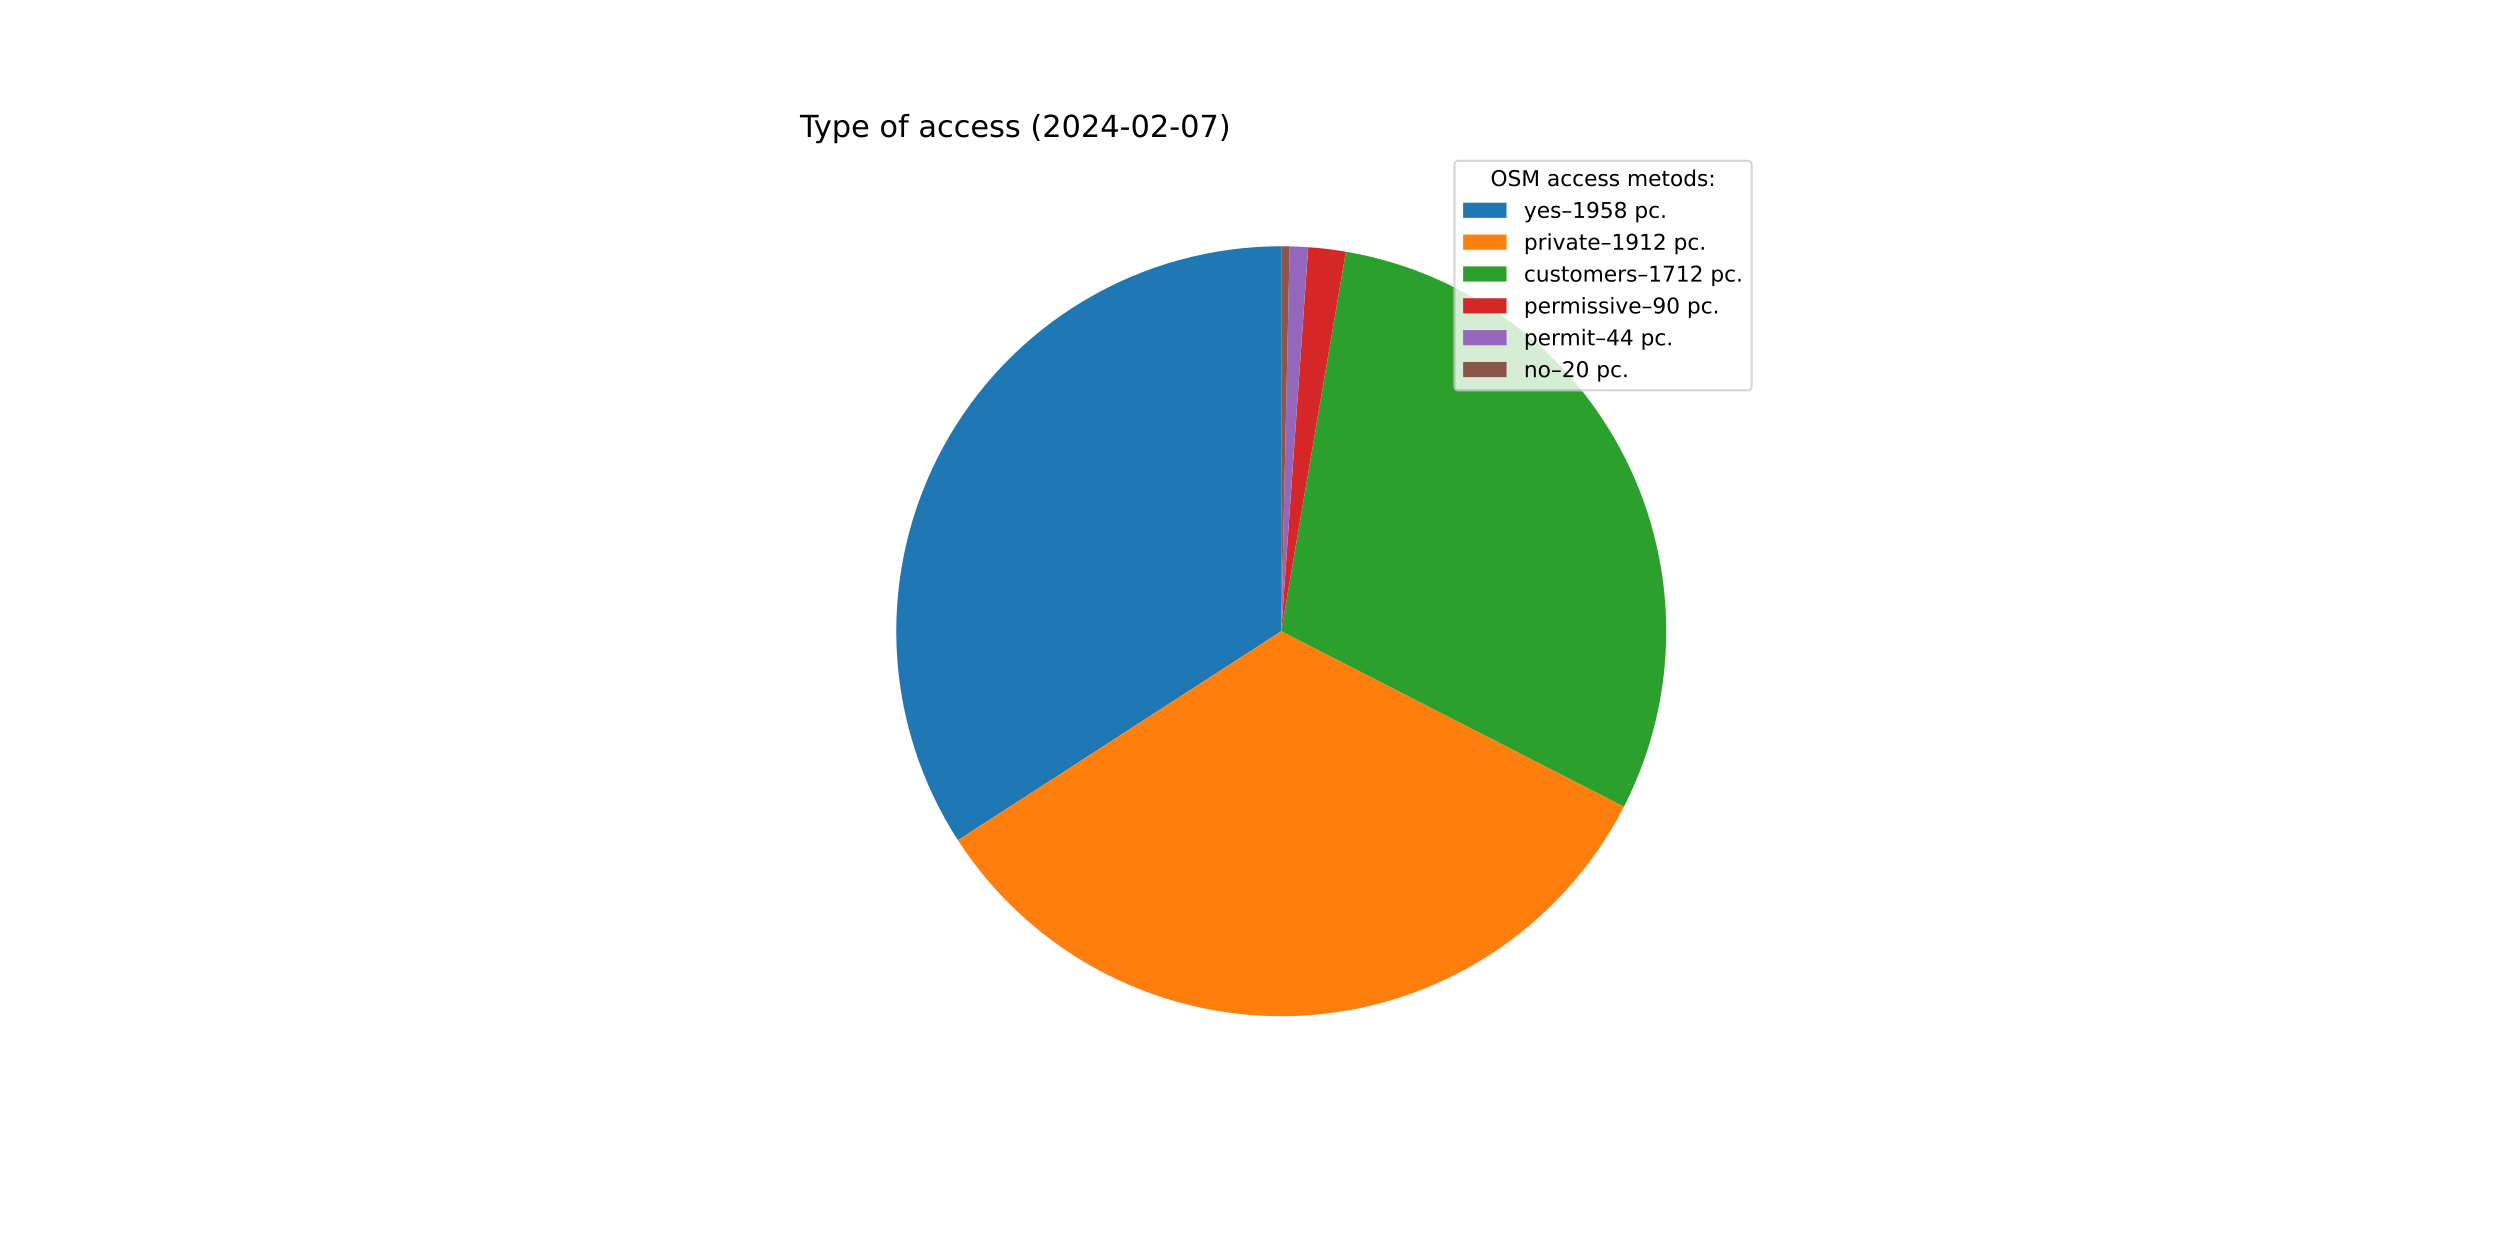
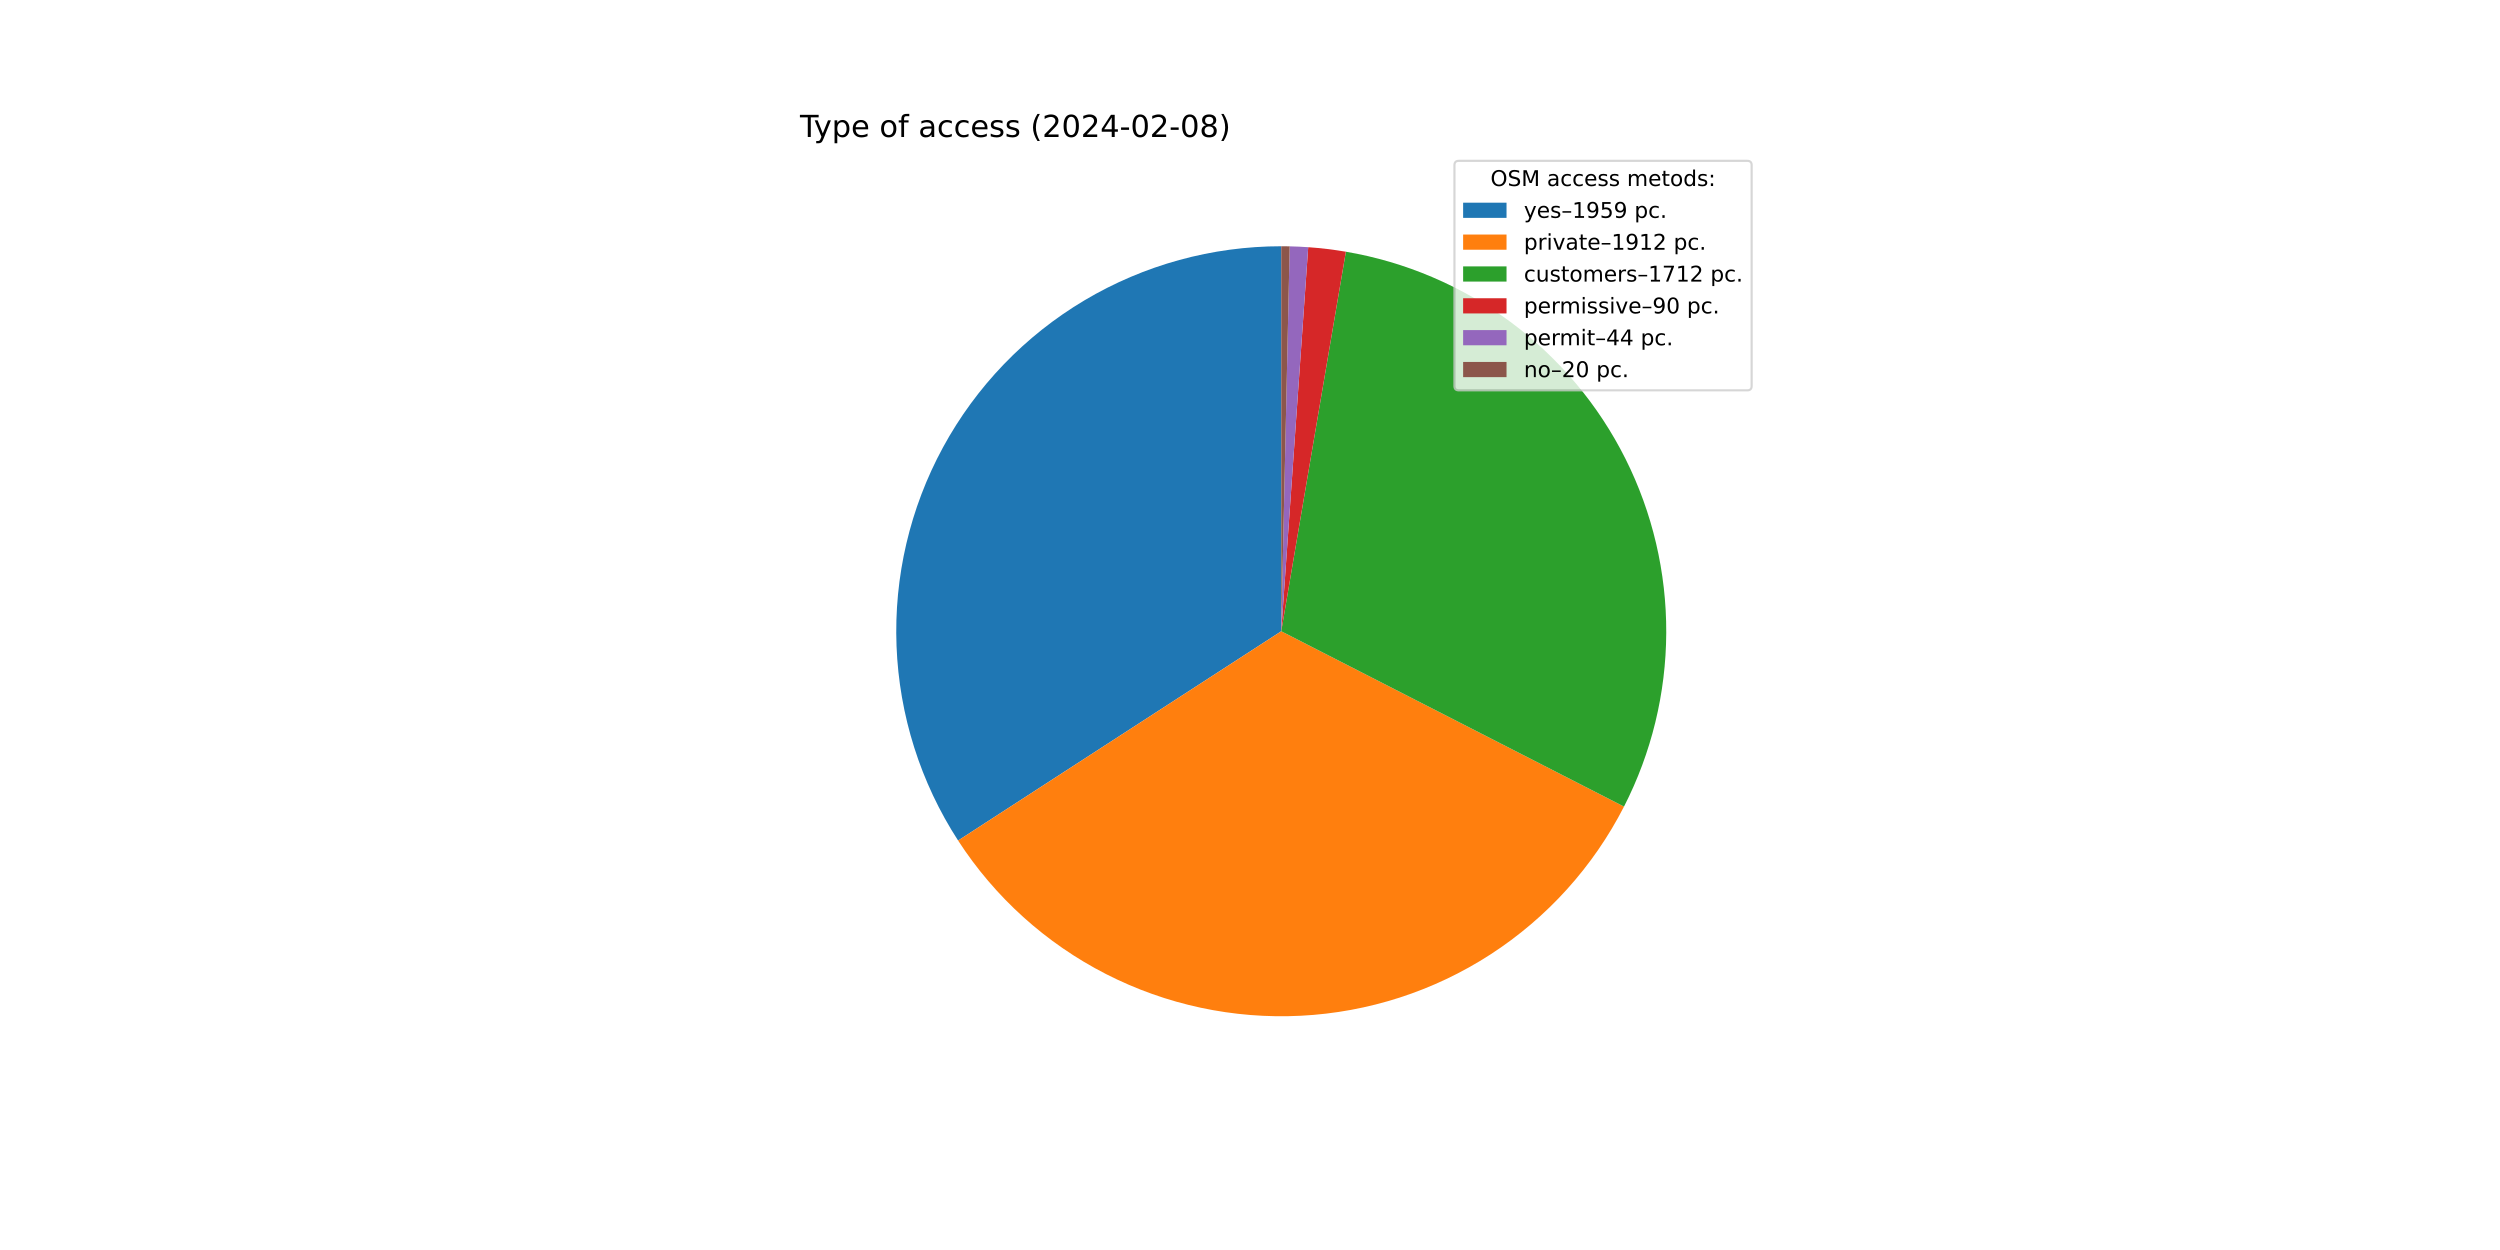
<svg xmlns="http://www.w3.org/2000/svg" xmlns:xlink="http://www.w3.org/1999/xlink" width="1152pt" height="576pt" viewBox="0 0 1152 576" version="1.1">
  <defs>
    <style type="text/css">*{stroke-linejoin: round; stroke-linecap: butt}</style>
  </defs>
  <g id="figure_1">
    <g id="patch_1">
      <path d="M 0 576  L 1152 576  L 1152 0  L 0 0  z " style="fill: #ffffff" />
    </g>
    <g id="axes_1">
      <g id="patch_2">
-         <path d="M 590.4 113.472  C 558.503 113.472 527.188 122.074 499.768 138.37  C 472.347 154.665 449.822 178.058 434.574 206.075  C 419.327 234.091 411.914 265.708 413.119 297.583  C 414.324 329.457 424.103 360.424 441.423 387.21  L 590.4 290.88  L 590.4 113.472  z " style="fill: #1f77b4" />
+         <path d="M 590.4 113.472  C 558.492 113.472 527.167 122.08 499.74 138.386  C 472.313 154.692 449.786 178.099 434.544 206.131  C 419.301 234.163 411.9 265.794 413.122 297.679  C 414.345 329.563 424.148 360.535 441.492 387.317  L 590.4 290.88  L 590.4 113.472  z " style="fill: #1f77b4" />
      </g>
      <g id="patch_3">
-         <path d="M 441.423 387.21  C 458.331 413.359 481.83 434.601 509.547 448.793  C 537.264 462.984 568.236 469.631 599.335 468.063  C 630.435 466.494 660.581 456.765 686.73 439.857  C 712.879 422.949 734.121 399.45 748.313 371.733  L 590.4 290.88  L 441.423 387.21  z " style="fill: #ff7f0e" />
+         <path d="M 441.492 387.317  C 458.416 413.449 481.925 434.672 509.646 448.843  C 537.368 463.015 568.338 469.643 599.431 468.058  C 630.524 466.473 660.66 456.731 686.796 439.814  C 712.933 422.897 734.162 399.394 748.341 371.677  L 590.4 290.88  L 441.492 387.317  z " style="fill: #ff7f0e" />
      </g>
      <g id="patch_4">
-         <path d="M 748.313 371.733  C 761.006 346.943 767.684 319.508 767.806 291.657  C 767.928 263.807 761.49 236.315 749.015 211.414  C 736.54 186.513 718.374 164.897 695.994 148.319  C 673.614 131.742 647.641 120.666 620.185 115.99  L 590.4 290.88  L 748.313 371.733  z " style="fill: #2ca02c" />
+         <path d="M 748.341 371.677  C 761.023 346.886 767.692 319.454 767.807 291.609  C 767.921 263.763 761.478 236.277 749 211.383  C 736.522 186.489 718.356 164.879 695.978 148.308  C 673.6 131.736 647.631 120.664 620.18 115.989  L 590.4 290.88  L 748.341 371.677  z " style="fill: #2ca02c" />
      </g>
      <g id="patch_5">
-         <path d="M 620.185 115.99  C 617.312 115.501 614.426 115.082 611.532 114.735  C 608.638 114.388 605.735 114.112 602.827 113.908  L 590.4 290.88  L 620.185 115.99  z " style="fill: #d62728" />
+         <path d="M 620.18 115.989  C 617.307 115.5 614.422 115.082 611.528 114.735  C 608.634 114.387 605.732 114.112 602.825 113.908  L 590.4 290.88  L 620.18 115.989  z " style="fill: #d62728" />
      </g>
      <g id="patch_6">
-         <path d="M 602.827 113.908  C 601.405 113.808 599.983 113.725 598.559 113.66  C 597.135 113.594 595.711 113.546 594.286 113.515  L 590.4 290.88  L 602.827 113.908  z " style="fill: #9467bd" />
+         <path d="M 602.825 113.908  C 601.404 113.808 599.981 113.725 598.558 113.66  C 597.134 113.594 595.71 113.546 594.286 113.515  L 590.4 290.88  L 602.825 113.908  z " style="fill: #9467bd" />
      </g>
      <g id="patch_7">
-         <path d="M 594.286 113.515  C 593.639 113.5 592.991 113.49 592.343 113.483  C 591.696 113.476 591.048 113.472 590.4 113.472  L 590.4 290.88  L 594.286 113.515  z " style="fill: #8c564b" />
+         <path d="M 594.286 113.515  C 593.638 113.5 592.991 113.49 592.343 113.483  C 591.695 113.476 591.048 113.472 590.4 113.472  L 590.4 290.88  L 594.286 113.515  z " style="fill: #8c564b" />
      </g>
      <g id="matplotlib.axis_1" />
      <g id="matplotlib.axis_2" />
      <g id="text_1">
        <g transform="translate(368.64 63.12)scale(0.14 -0.14)">
          <defs>
            <path id="DejaVuSans-54" d="M -19 4666  L 3928 4666  L 3928 4134  L 2272 4134  L 2272 0  L 1638 0  L 1638 4134  L -19 4134  L -19 4666  z " transform="scale(0.015625)" />
            <path id="DejaVuSans-79" d="M 2059 -325  Q 1816 -950 1584 -1140  Q 1353 -1331 966 -1331  L 506 -1331  L 506 -850  L 844 -850  Q 1081 -850 1212 -737  Q 1344 -625 1503 -206  L 1606 56  L 191 3500  L 800 3500  L 1894 763  L 2988 3500  L 3597 3500  L 2059 -325  z " transform="scale(0.015625)" />
            <path id="DejaVuSans-70" d="M 1159 525  L 1159 -1331  L 581 -1331  L 581 3500  L 1159 3500  L 1159 2969  Q 1341 3281 1617 3432  Q 1894 3584 2278 3584  Q 2916 3584 3314 3078  Q 3713 2572 3713 1747  Q 3713 922 3314 415  Q 2916 -91 2278 -91  Q 1894 -91 1617 61  Q 1341 213 1159 525  z M 3116 1747  Q 3116 2381 2855 2742  Q 2594 3103 2138 3103  Q 1681 3103 1420 2742  Q 1159 2381 1159 1747  Q 1159 1113 1420 752  Q 1681 391 2138 391  Q 2594 391 2855 752  Q 3116 1113 3116 1747  z " transform="scale(0.015625)" />
            <path id="DejaVuSans-65" d="M 3597 1894  L 3597 1613  L 953 1613  Q 991 1019 1311 708  Q 1631 397 2203 397  Q 2534 397 2845 478  Q 3156 559 3463 722  L 3463 178  Q 3153 47 2828 -22  Q 2503 -91 2169 -91  Q 1331 -91 842 396  Q 353 884 353 1716  Q 353 2575 817 3079  Q 1281 3584 2069 3584  Q 2775 3584 3186 3129  Q 3597 2675 3597 1894  z M 3022 2063  Q 3016 2534 2758 2815  Q 2500 3097 2075 3097  Q 1594 3097 1305 2825  Q 1016 2553 972 2059  L 3022 2063  z " transform="scale(0.015625)" />
            <path id="DejaVuSans-20" transform="scale(0.015625)" />
            <path id="DejaVuSans-6f" d="M 1959 3097  Q 1497 3097 1228 2736  Q 959 2375 959 1747  Q 959 1119 1226 758  Q 1494 397 1959 397  Q 2419 397 2687 759  Q 2956 1122 2956 1747  Q 2956 2369 2687 2733  Q 2419 3097 1959 3097  z M 1959 3584  Q 2709 3584 3137 3096  Q 3566 2609 3566 1747  Q 3566 888 3137 398  Q 2709 -91 1959 -91  Q 1206 -91 779 398  Q 353 888 353 1747  Q 353 2609 779 3096  Q 1206 3584 1959 3584  z " transform="scale(0.015625)" />
            <path id="DejaVuSans-66" d="M 2375 4863  L 2375 4384  L 1825 4384  Q 1516 4384 1395 4259  Q 1275 4134 1275 3809  L 1275 3500  L 2222 3500  L 2222 3053  L 1275 3053  L 1275 0  L 697 0  L 697 3053  L 147 3053  L 147 3500  L 697 3500  L 697 3744  Q 697 4328 969 4595  Q 1241 4863 1831 4863  L 2375 4863  z " transform="scale(0.015625)" />
            <path id="DejaVuSans-61" d="M 2194 1759  Q 1497 1759 1228 1600  Q 959 1441 959 1056  Q 959 750 1161 570  Q 1363 391 1709 391  Q 2188 391 2477 730  Q 2766 1069 2766 1631  L 2766 1759  L 2194 1759  z M 3341 1997  L 3341 0  L 2766 0  L 2766 531  Q 2569 213 2275 61  Q 1981 -91 1556 -91  Q 1019 -91 701 211  Q 384 513 384 1019  Q 384 1609 779 1909  Q 1175 2209 1959 2209  L 2766 2209  L 2766 2266  Q 2766 2663 2505 2880  Q 2244 3097 1772 3097  Q 1472 3097 1187 3025  Q 903 2953 641 2809  L 641 3341  Q 956 3463 1253 3523  Q 1550 3584 1831 3584  Q 2591 3584 2966 3190  Q 3341 2797 3341 1997  z " transform="scale(0.015625)" />
            <path id="DejaVuSans-63" d="M 3122 3366  L 3122 2828  Q 2878 2963 2633 3030  Q 2388 3097 2138 3097  Q 1578 3097 1268 2742  Q 959 2388 959 1747  Q 959 1106 1268 751  Q 1578 397 2138 397  Q 2388 397 2633 464  Q 2878 531 3122 666  L 3122 134  Q 2881 22 2623 -34  Q 2366 -91 2075 -91  Q 1284 -91 818 406  Q 353 903 353 1747  Q 353 2603 823 3093  Q 1294 3584 2113 3584  Q 2378 3584 2631 3529  Q 2884 3475 3122 3366  z " transform="scale(0.015625)" />
            <path id="DejaVuSans-73" d="M 2834 3397  L 2834 2853  Q 2591 2978 2328 3040  Q 2066 3103 1784 3103  Q 1356 3103 1142 2972  Q 928 2841 928 2578  Q 928 2378 1081 2264  Q 1234 2150 1697 2047  L 1894 2003  Q 2506 1872 2764 1633  Q 3022 1394 3022 966  Q 3022 478 2636 193  Q 2250 -91 1575 -91  Q 1294 -91 989 -36  Q 684 19 347 128  L 347 722  Q 666 556 975 473  Q 1284 391 1588 391  Q 1994 391 2212 530  Q 2431 669 2431 922  Q 2431 1156 2273 1281  Q 2116 1406 1581 1522  L 1381 1569  Q 847 1681 609 1914  Q 372 2147 372 2553  Q 372 3047 722 3315  Q 1072 3584 1716 3584  Q 2034 3584 2315 3537  Q 2597 3491 2834 3397  z " transform="scale(0.015625)" />
            <path id="DejaVuSans-28" d="M 1984 4856  Q 1566 4138 1362 3434  Q 1159 2731 1159 2009  Q 1159 1288 1364 580  Q 1569 -128 1984 -844  L 1484 -844  Q 1016 -109 783 600  Q 550 1309 550 2009  Q 550 2706 781 3412  Q 1013 4119 1484 4856  L 1984 4856  z " transform="scale(0.015625)" />
            <path id="DejaVuSans-32" d="M 1228 531  L 3431 531  L 3431 0  L 469 0  L 469 531  Q 828 903 1448 1529  Q 2069 2156 2228 2338  Q 2531 2678 2651 2914  Q 2772 3150 2772 3378  Q 2772 3750 2511 3984  Q 2250 4219 1831 4219  Q 1534 4219 1204 4116  Q 875 4013 500 3803  L 500 4441  Q 881 4594 1212 4672  Q 1544 4750 1819 4750  Q 2544 4750 2975 4387  Q 3406 4025 3406 3419  Q 3406 3131 3298 2873  Q 3191 2616 2906 2266  Q 2828 2175 2409 1742  Q 1991 1309 1228 531  z " transform="scale(0.015625)" />
            <path id="DejaVuSans-30" d="M 2034 4250  Q 1547 4250 1301 3770  Q 1056 3291 1056 2328  Q 1056 1369 1301 889  Q 1547 409 2034 409  Q 2525 409 2770 889  Q 3016 1369 3016 2328  Q 3016 3291 2770 3770  Q 2525 4250 2034 4250  z M 2034 4750  Q 2819 4750 3233 4129  Q 3647 3509 3647 2328  Q 3647 1150 3233 529  Q 2819 -91 2034 -91  Q 1250 -91 836 529  Q 422 1150 422 2328  Q 422 3509 836 4129  Q 1250 4750 2034 4750  z " transform="scale(0.015625)" />
            <path id="DejaVuSans-34" d="M 2419 4116  L 825 1625  L 2419 1625  L 2419 4116  z M 2253 4666  L 3047 4666  L 3047 1625  L 3713 1625  L 3713 1100  L 3047 1100  L 3047 0  L 2419 0  L 2419 1100  L 313 1100  L 313 1709  L 2253 4666  z " transform="scale(0.015625)" />
            <path id="DejaVuSans-2d" d="M 313 2009  L 1997 2009  L 1997 1497  L 313 1497  L 313 2009  z " transform="scale(0.015625)" />
-             <path id="DejaVuSans-37" d="M 525 4666  L 3525 4666  L 3525 4397  L 1831 0  L 1172 0  L 2766 4134  L 525 4134  L 525 4666  z " transform="scale(0.015625)" />
+             <path id="DejaVuSans-38" d="M 2034 2216  Q 1584 2216 1326 1975  Q 1069 1734 1069 1313  Q 1069 891 1326 650  Q 1584 409 2034 409  Q 2484 409 2743 651  Q 3003 894 3003 1313  Q 3003 1734 2745 1975  Q 2488 2216 2034 2216  z M 1403 2484  Q 997 2584 770 2862  Q 544 3141 544 3541  Q 544 4100 942 4425  Q 1341 4750 2034 4750  Q 2731 4750 3128 4425  Q 3525 4100 3525 3541  Q 3525 3141 3298 2862  Q 3072 2584 2669 2484  Q 3125 2378 3379 2068  Q 3634 1759 3634 1313  Q 3634 634 3220 271  Q 2806 -91 2034 -91  Q 1263 -91 848 271  Q 434 634 434 1313  Q 434 1759 690 2068  Q 947 2378 1403 2484  z M 1172 3481  Q 1172 3119 1398 2916  Q 1625 2713 2034 2713  Q 2441 2713 2670 2916  Q 2900 3119 2900 3481  Q 2900 3844 2670 4047  Q 2441 4250 2034 4250  Q 1625 4250 1398 4047  Q 1172 3844 1172 3481  z " transform="scale(0.015625)" />
            <path id="DejaVuSans-29" d="M 513 4856  L 1013 4856  Q 1481 4119 1714 3412  Q 1947 2706 1947 2009  Q 1947 1309 1714 600  Q 1481 -109 1013 -844  L 513 -844  Q 928 -128 1133 580  Q 1338 1288 1338 2009  Q 1338 2731 1133 3434  Q 928 4138 513 4856  z " transform="scale(0.015625)" />
          </defs>
          <use xlink:href="#DejaVuSans-54" />
          <use xlink:href="#DejaVuSans-79" x="45.459" />
          <use xlink:href="#DejaVuSans-70" x="104.639" />
          <use xlink:href="#DejaVuSans-65" x="168.115" />
          <use xlink:href="#DejaVuSans-20" x="229.639" />
          <use xlink:href="#DejaVuSans-6f" x="261.426" />
          <use xlink:href="#DejaVuSans-66" x="322.607" />
          <use xlink:href="#DejaVuSans-20" x="357.812" />
          <use xlink:href="#DejaVuSans-61" x="389.6" />
          <use xlink:href="#DejaVuSans-63" x="450.879" />
          <use xlink:href="#DejaVuSans-63" x="505.859" />
          <use xlink:href="#DejaVuSans-65" x="560.84" />
          <use xlink:href="#DejaVuSans-73" x="622.363" />
          <use xlink:href="#DejaVuSans-73" x="674.463" />
          <use xlink:href="#DejaVuSans-20" x="726.562" />
          <use xlink:href="#DejaVuSans-28" x="758.35" />
          <use xlink:href="#DejaVuSans-32" x="797.363" />
          <use xlink:href="#DejaVuSans-30" x="860.986" />
          <use xlink:href="#DejaVuSans-32" x="924.609" />
          <use xlink:href="#DejaVuSans-34" x="988.232" />
          <use xlink:href="#DejaVuSans-2d" x="1051.855" />
          <use xlink:href="#DejaVuSans-30" x="1087.939" />
          <use xlink:href="#DejaVuSans-32" x="1151.562" />
          <use xlink:href="#DejaVuSans-2d" x="1215.186" />
          <use xlink:href="#DejaVuSans-30" x="1251.27" />
-           <use xlink:href="#DejaVuSans-37" x="1314.893" />
+           <use xlink:href="#DejaVuSans-38" x="1314.893" />
          <use xlink:href="#DejaVuSans-29" x="1378.516" />
        </g>
      </g>
      <g id="legend_1">
        <g id="patch_8">
          <path d="M 672.208 179.867  L 805.16 179.867  Q 807.16 179.867 807.16 177.867  L 807.16 76.12  Q 807.16 74.12 805.16 74.12  L 672.208 74.12  Q 670.208 74.12 670.208 76.12  L 670.208 177.867  Q 670.208 179.867 672.208 179.867  z " style="fill: #ffffff; opacity: 0.8; stroke: #cccccc; stroke-linejoin: miter" />
        </g>
        <g id="text_2">
          <g transform="translate(686.8038 85.71844)scale(0.1 -0.1)">
            <defs>
              <path id="DejaVuSans-4f" d="M 2522 4238  Q 1834 4238 1429 3725  Q 1025 3213 1025 2328  Q 1025 1447 1429 934  Q 1834 422 2522 422  Q 3209 422 3611 934  Q 4013 1447 4013 2328  Q 4013 3213 3611 3725  Q 3209 4238 2522 4238  z M 2522 4750  Q 3503 4750 4090 4092  Q 4678 3434 4678 2328  Q 4678 1225 4090 567  Q 3503 -91 2522 -91  Q 1538 -91 948 565  Q 359 1222 359 2328  Q 359 3434 948 4092  Q 1538 4750 2522 4750  z " transform="scale(0.015625)" />
              <path id="DejaVuSans-53" d="M 3425 4513  L 3425 3897  Q 3066 4069 2747 4153  Q 2428 4238 2131 4238  Q 1616 4238 1336 4038  Q 1056 3838 1056 3469  Q 1056 3159 1242 3001  Q 1428 2844 1947 2747  L 2328 2669  Q 3034 2534 3370 2195  Q 3706 1856 3706 1288  Q 3706 609 3251 259  Q 2797 -91 1919 -91  Q 1588 -91 1214 -16  Q 841 59 441 206  L 441 856  Q 825 641 1194 531  Q 1563 422 1919 422  Q 2459 422 2753 634  Q 3047 847 3047 1241  Q 3047 1584 2836 1778  Q 2625 1972 2144 2069  L 1759 2144  Q 1053 2284 737 2584  Q 422 2884 422 3419  Q 422 4038 858 4394  Q 1294 4750 2059 4750  Q 2388 4750 2728 4690  Q 3069 4631 3425 4513  z " transform="scale(0.015625)" />
              <path id="DejaVuSans-4d" d="M 628 4666  L 1569 4666  L 2759 1491  L 3956 4666  L 4897 4666  L 4897 0  L 4281 0  L 4281 4097  L 3078 897  L 2444 897  L 1241 4097  L 1241 0  L 628 0  L 628 4666  z " transform="scale(0.015625)" />
              <path id="DejaVuSans-6d" d="M 3328 2828  Q 3544 3216 3844 3400  Q 4144 3584 4550 3584  Q 5097 3584 5394 3201  Q 5691 2819 5691 2113  L 5691 0  L 5113 0  L 5113 2094  Q 5113 2597 4934 2840  Q 4756 3084 4391 3084  Q 3944 3084 3684 2787  Q 3425 2491 3425 1978  L 3425 0  L 2847 0  L 2847 2094  Q 2847 2600 2669 2842  Q 2491 3084 2119 3084  Q 1678 3084 1418 2786  Q 1159 2488 1159 1978  L 1159 0  L 581 0  L 581 3500  L 1159 3500  L 1159 2956  Q 1356 3278 1631 3431  Q 1906 3584 2284 3584  Q 2666 3584 2933 3390  Q 3200 3197 3328 2828  z " transform="scale(0.015625)" />
              <path id="DejaVuSans-74" d="M 1172 4494  L 1172 3500  L 2356 3500  L 2356 3053  L 1172 3053  L 1172 1153  Q 1172 725 1289 603  Q 1406 481 1766 481  L 2356 481  L 2356 0  L 1766 0  Q 1100 0 847 248  Q 594 497 594 1153  L 594 3053  L 172 3053  L 172 3500  L 594 3500  L 594 4494  L 1172 4494  z " transform="scale(0.015625)" />
              <path id="DejaVuSans-64" d="M 2906 2969  L 2906 4863  L 3481 4863  L 3481 0  L 2906 0  L 2906 525  Q 2725 213 2448 61  Q 2172 -91 1784 -91  Q 1150 -91 751 415  Q 353 922 353 1747  Q 353 2572 751 3078  Q 1150 3584 1784 3584  Q 2172 3584 2448 3432  Q 2725 3281 2906 2969  z M 947 1747  Q 947 1113 1208 752  Q 1469 391 1925 391  Q 2381 391 2643 752  Q 2906 1113 2906 1747  Q 2906 2381 2643 2742  Q 2381 3103 1925 3103  Q 1469 3103 1208 2742  Q 947 2381 947 1747  z " transform="scale(0.015625)" />
              <path id="DejaVuSans-3a" d="M 750 794  L 1409 794  L 1409 0  L 750 0  L 750 794  z M 750 3309  L 1409 3309  L 1409 2516  L 750 2516  L 750 3309  z " transform="scale(0.015625)" />
            </defs>
            <use xlink:href="#DejaVuSans-4f" />
            <use xlink:href="#DejaVuSans-53" x="78.711" />
            <use xlink:href="#DejaVuSans-4d" x="142.188" />
            <use xlink:href="#DejaVuSans-20" x="228.467" />
            <use xlink:href="#DejaVuSans-61" x="260.254" />
            <use xlink:href="#DejaVuSans-63" x="321.533" />
            <use xlink:href="#DejaVuSans-63" x="376.514" />
            <use xlink:href="#DejaVuSans-65" x="431.494" />
            <use xlink:href="#DejaVuSans-73" x="493.018" />
            <use xlink:href="#DejaVuSans-73" x="545.117" />
            <use xlink:href="#DejaVuSans-20" x="597.217" />
            <use xlink:href="#DejaVuSans-6d" x="629.004" />
            <use xlink:href="#DejaVuSans-65" x="726.416" />
            <use xlink:href="#DejaVuSans-74" x="787.939" />
            <use xlink:href="#DejaVuSans-6f" x="827.148" />
            <use xlink:href="#DejaVuSans-64" x="888.33" />
            <use xlink:href="#DejaVuSans-73" x="951.807" />
            <use xlink:href="#DejaVuSans-3a" x="1003.906" />
          </g>
        </g>
        <g id="patch_9">
          <path d="M 674.208 100.397  L 694.208 100.397  L 694.208 93.397  L 674.208 93.397  z " style="fill: #1f77b4" />
        </g>
        <g id="text_3">
          <g transform="translate(702.2084 100.3966)scale(0.1 -0.1)">
            <defs>
              <path id="DejaVuSans-2013" d="M 313 1978  L 2888 1978  L 2888 1528  L 313 1528  L 313 1978  z " transform="scale(0.015625)" />
              <path id="DejaVuSans-31" d="M 794 531  L 1825 531  L 1825 4091  L 703 3866  L 703 4441  L 1819 4666  L 2450 4666  L 2450 531  L 3481 531  L 3481 0  L 794 0  L 794 531  z " transform="scale(0.015625)" />
              <path id="DejaVuSans-39" d="M 703 97  L 703 672  Q 941 559 1184 500  Q 1428 441 1663 441  Q 2288 441 2617 861  Q 2947 1281 2994 2138  Q 2813 1869 2534 1725  Q 2256 1581 1919 1581  Q 1219 1581 811 2004  Q 403 2428 403 3163  Q 403 3881 828 4315  Q 1253 4750 1959 4750  Q 2769 4750 3195 4129  Q 3622 3509 3622 2328  Q 3622 1225 3098 567  Q 2575 -91 1691 -91  Q 1453 -91 1209 -44  Q 966 3 703 97  z M 1959 2075  Q 2384 2075 2632 2365  Q 2881 2656 2881 3163  Q 2881 3666 2632 3958  Q 2384 4250 1959 4250  Q 1534 4250 1286 3958  Q 1038 3666 1038 3163  Q 1038 2656 1286 2365  Q 1534 2075 1959 2075  z " transform="scale(0.015625)" />
              <path id="DejaVuSans-35" d="M 691 4666  L 3169 4666  L 3169 4134  L 1269 4134  L 1269 2991  Q 1406 3038 1543 3061  Q 1681 3084 1819 3084  Q 2600 3084 3056 2656  Q 3513 2228 3513 1497  Q 3513 744 3044 326  Q 2575 -91 1722 -91  Q 1428 -91 1123 -41  Q 819 9 494 109  L 494 744  Q 775 591 1075 516  Q 1375 441 1709 441  Q 2250 441 2565 725  Q 2881 1009 2881 1497  Q 2881 1984 2565 2268  Q 2250 2553 1709 2553  Q 1456 2553 1204 2497  Q 953 2441 691 2322  L 691 4666  z " transform="scale(0.015625)" />
-               <path id="DejaVuSans-38" d="M 2034 2216  Q 1584 2216 1326 1975  Q 1069 1734 1069 1313  Q 1069 891 1326 650  Q 1584 409 2034 409  Q 2484 409 2743 651  Q 3003 894 3003 1313  Q 3003 1734 2745 1975  Q 2488 2216 2034 2216  z M 1403 2484  Q 997 2584 770 2862  Q 544 3141 544 3541  Q 544 4100 942 4425  Q 1341 4750 2034 4750  Q 2731 4750 3128 4425  Q 3525 4100 3525 3541  Q 3525 3141 3298 2862  Q 3072 2584 2669 2484  Q 3125 2378 3379 2068  Q 3634 1759 3634 1313  Q 3634 634 3220 271  Q 2806 -91 2034 -91  Q 1263 -91 848 271  Q 434 634 434 1313  Q 434 1759 690 2068  Q 947 2378 1403 2484  z M 1172 3481  Q 1172 3119 1398 2916  Q 1625 2713 2034 2713  Q 2441 2713 2670 2916  Q 2900 3119 2900 3481  Q 2900 3844 2670 4047  Q 2441 4250 2034 4250  Q 1625 4250 1398 4047  Q 1172 3844 1172 3481  z " transform="scale(0.015625)" />
              <path id="DejaVuSans-2e" d="M 684 794  L 1344 794  L 1344 0  L 684 0  L 684 794  z " transform="scale(0.015625)" />
            </defs>
            <use xlink:href="#DejaVuSans-79" />
            <use xlink:href="#DejaVuSans-65" x="59.18" />
            <use xlink:href="#DejaVuSans-73" x="120.703" />
            <use xlink:href="#DejaVuSans-2013" x="172.803" />
            <use xlink:href="#DejaVuSans-31" x="222.803" />
            <use xlink:href="#DejaVuSans-39" x="286.426" />
            <use xlink:href="#DejaVuSans-35" x="350.049" />
-             <use xlink:href="#DejaVuSans-38" x="413.672" />
+             <use xlink:href="#DejaVuSans-39" x="413.672" />
            <use xlink:href="#DejaVuSans-20" x="477.295" />
            <use xlink:href="#DejaVuSans-70" x="509.082" />
            <use xlink:href="#DejaVuSans-63" x="572.559" />
            <use xlink:href="#DejaVuSans-2e" x="627.539" />
          </g>
        </g>
        <g id="patch_10">
          <path d="M 674.208 115.075  L 694.208 115.075  L 694.208 108.075  L 674.208 108.075  z " style="fill: #ff7f0e" />
        </g>
        <g id="text_4">
          <g transform="translate(702.2084 115.0747)scale(0.1 -0.1)">
            <defs>
              <path id="DejaVuSans-72" d="M 2631 2963  Q 2534 3019 2420 3045  Q 2306 3072 2169 3072  Q 1681 3072 1420 2755  Q 1159 2438 1159 1844  L 1159 0  L 581 0  L 581 3500  L 1159 3500  L 1159 2956  Q 1341 3275 1631 3429  Q 1922 3584 2338 3584  Q 2397 3584 2469 3576  Q 2541 3569 2628 3553  L 2631 2963  z " transform="scale(0.015625)" />
              <path id="DejaVuSans-69" d="M 603 3500  L 1178 3500  L 1178 0  L 603 0  L 603 3500  z M 603 4863  L 1178 4863  L 1178 4134  L 603 4134  L 603 4863  z " transform="scale(0.015625)" />
              <path id="DejaVuSans-76" d="M 191 3500  L 800 3500  L 1894 563  L 2988 3500  L 3597 3500  L 2284 0  L 1503 0  L 191 3500  z " transform="scale(0.015625)" />
            </defs>
            <use xlink:href="#DejaVuSans-70" />
            <use xlink:href="#DejaVuSans-72" x="63.477" />
            <use xlink:href="#DejaVuSans-69" x="104.59" />
            <use xlink:href="#DejaVuSans-76" x="132.373" />
            <use xlink:href="#DejaVuSans-61" x="191.553" />
            <use xlink:href="#DejaVuSans-74" x="252.832" />
            <use xlink:href="#DejaVuSans-65" x="292.041" />
            <use xlink:href="#DejaVuSans-2013" x="353.564" />
            <use xlink:href="#DejaVuSans-31" x="403.564" />
            <use xlink:href="#DejaVuSans-39" x="467.188" />
            <use xlink:href="#DejaVuSans-31" x="530.811" />
            <use xlink:href="#DejaVuSans-32" x="594.434" />
            <use xlink:href="#DejaVuSans-20" x="658.057" />
            <use xlink:href="#DejaVuSans-70" x="689.844" />
            <use xlink:href="#DejaVuSans-63" x="753.32" />
            <use xlink:href="#DejaVuSans-2e" x="808.301" />
          </g>
        </g>
        <g id="patch_11">
          <path d="M 674.208 129.753  L 694.208 129.753  L 694.208 122.753  L 674.208 122.753  z " style="fill: #2ca02c" />
        </g>
        <g id="text_5">
          <g transform="translate(702.2084 129.7528)scale(0.1 -0.1)">
            <defs>
              <path id="DejaVuSans-75" d="M 544 1381  L 544 3500  L 1119 3500  L 1119 1403  Q 1119 906 1312 657  Q 1506 409 1894 409  Q 2359 409 2629 706  Q 2900 1003 2900 1516  L 2900 3500  L 3475 3500  L 3475 0  L 2900 0  L 2900 538  Q 2691 219 2414 64  Q 2138 -91 1772 -91  Q 1169 -91 856 284  Q 544 659 544 1381  z M 1991 3584  L 1991 3584  z " transform="scale(0.015625)" />
+               <path id="DejaVuSans-37" d="M 525 4666  L 3525 4666  L 3525 4397  L 1831 0  L 1172 0  L 2766 4134  L 525 4134  L 525 4666  z " transform="scale(0.015625)" />
            </defs>
            <use xlink:href="#DejaVuSans-63" />
            <use xlink:href="#DejaVuSans-75" x="54.98" />
            <use xlink:href="#DejaVuSans-73" x="118.359" />
            <use xlink:href="#DejaVuSans-74" x="170.459" />
            <use xlink:href="#DejaVuSans-6f" x="209.668" />
            <use xlink:href="#DejaVuSans-6d" x="270.85" />
            <use xlink:href="#DejaVuSans-65" x="368.262" />
            <use xlink:href="#DejaVuSans-72" x="429.785" />
            <use xlink:href="#DejaVuSans-73" x="470.898" />
            <use xlink:href="#DejaVuSans-2013" x="522.998" />
            <use xlink:href="#DejaVuSans-31" x="572.998" />
            <use xlink:href="#DejaVuSans-37" x="636.621" />
            <use xlink:href="#DejaVuSans-31" x="700.244" />
            <use xlink:href="#DejaVuSans-32" x="763.867" />
            <use xlink:href="#DejaVuSans-20" x="827.49" />
            <use xlink:href="#DejaVuSans-70" x="859.277" />
            <use xlink:href="#DejaVuSans-63" x="922.754" />
            <use xlink:href="#DejaVuSans-2e" x="977.734" />
          </g>
        </g>
        <g id="patch_12">
          <path d="M 674.208 144.431  L 694.208 144.431  L 694.208 137.431  L 674.208 137.431  z " style="fill: #d62728" />
        </g>
        <g id="text_6">
          <g transform="translate(702.2084 144.4309)scale(0.1 -0.1)">
            <use xlink:href="#DejaVuSans-70" />
            <use xlink:href="#DejaVuSans-65" x="63.477" />
            <use xlink:href="#DejaVuSans-72" x="125" />
            <use xlink:href="#DejaVuSans-6d" x="164.363" />
            <use xlink:href="#DejaVuSans-69" x="261.775" />
            <use xlink:href="#DejaVuSans-73" x="289.559" />
            <use xlink:href="#DejaVuSans-73" x="341.658" />
            <use xlink:href="#DejaVuSans-69" x="393.758" />
            <use xlink:href="#DejaVuSans-76" x="421.541" />
            <use xlink:href="#DejaVuSans-65" x="480.721" />
            <use xlink:href="#DejaVuSans-2013" x="542.244" />
            <use xlink:href="#DejaVuSans-39" x="592.244" />
            <use xlink:href="#DejaVuSans-30" x="655.867" />
            <use xlink:href="#DejaVuSans-20" x="719.49" />
            <use xlink:href="#DejaVuSans-70" x="751.277" />
            <use xlink:href="#DejaVuSans-63" x="814.754" />
            <use xlink:href="#DejaVuSans-2e" x="869.734" />
          </g>
        </g>
        <g id="patch_13">
          <path d="M 674.208 159.109  L 694.208 159.109  L 694.208 152.109  L 674.208 152.109  z " style="fill: #9467bd" />
        </g>
        <g id="text_7">
          <g transform="translate(702.2084 159.1091)scale(0.1 -0.1)">
            <use xlink:href="#DejaVuSans-70" />
            <use xlink:href="#DejaVuSans-65" x="63.477" />
            <use xlink:href="#DejaVuSans-72" x="125" />
            <use xlink:href="#DejaVuSans-6d" x="164.363" />
            <use xlink:href="#DejaVuSans-69" x="261.775" />
            <use xlink:href="#DejaVuSans-74" x="289.559" />
            <use xlink:href="#DejaVuSans-2013" x="328.768" />
            <use xlink:href="#DejaVuSans-34" x="378.768" />
            <use xlink:href="#DejaVuSans-34" x="442.391" />
            <use xlink:href="#DejaVuSans-20" x="506.014" />
            <use xlink:href="#DejaVuSans-70" x="537.801" />
            <use xlink:href="#DejaVuSans-63" x="601.277" />
            <use xlink:href="#DejaVuSans-2e" x="656.258" />
          </g>
        </g>
        <g id="patch_14">
          <path d="M 674.208 173.787  L 694.208 173.787  L 694.208 166.787  L 674.208 166.787  z " style="fill: #8c564b" />
        </g>
        <g id="text_8">
          <g transform="translate(702.2084 173.7872)scale(0.1 -0.1)">
            <defs>
              <path id="DejaVuSans-6e" d="M 3513 2113  L 3513 0  L 2938 0  L 2938 2094  Q 2938 2591 2744 2837  Q 2550 3084 2163 3084  Q 1697 3084 1428 2787  Q 1159 2491 1159 1978  L 1159 0  L 581 0  L 581 3500  L 1159 3500  L 1159 2956  Q 1366 3272 1645 3428  Q 1925 3584 2291 3584  Q 2894 3584 3203 3211  Q 3513 2838 3513 2113  z " transform="scale(0.015625)" />
            </defs>
            <use xlink:href="#DejaVuSans-6e" />
            <use xlink:href="#DejaVuSans-6f" x="63.379" />
            <use xlink:href="#DejaVuSans-2013" x="124.561" />
            <use xlink:href="#DejaVuSans-32" x="174.561" />
            <use xlink:href="#DejaVuSans-30" x="238.184" />
            <use xlink:href="#DejaVuSans-20" x="301.807" />
            <use xlink:href="#DejaVuSans-70" x="333.594" />
            <use xlink:href="#DejaVuSans-63" x="397.07" />
            <use xlink:href="#DejaVuSans-2e" x="452.051" />
          </g>
        </g>
      </g>
    </g>
  </g>
</svg>
